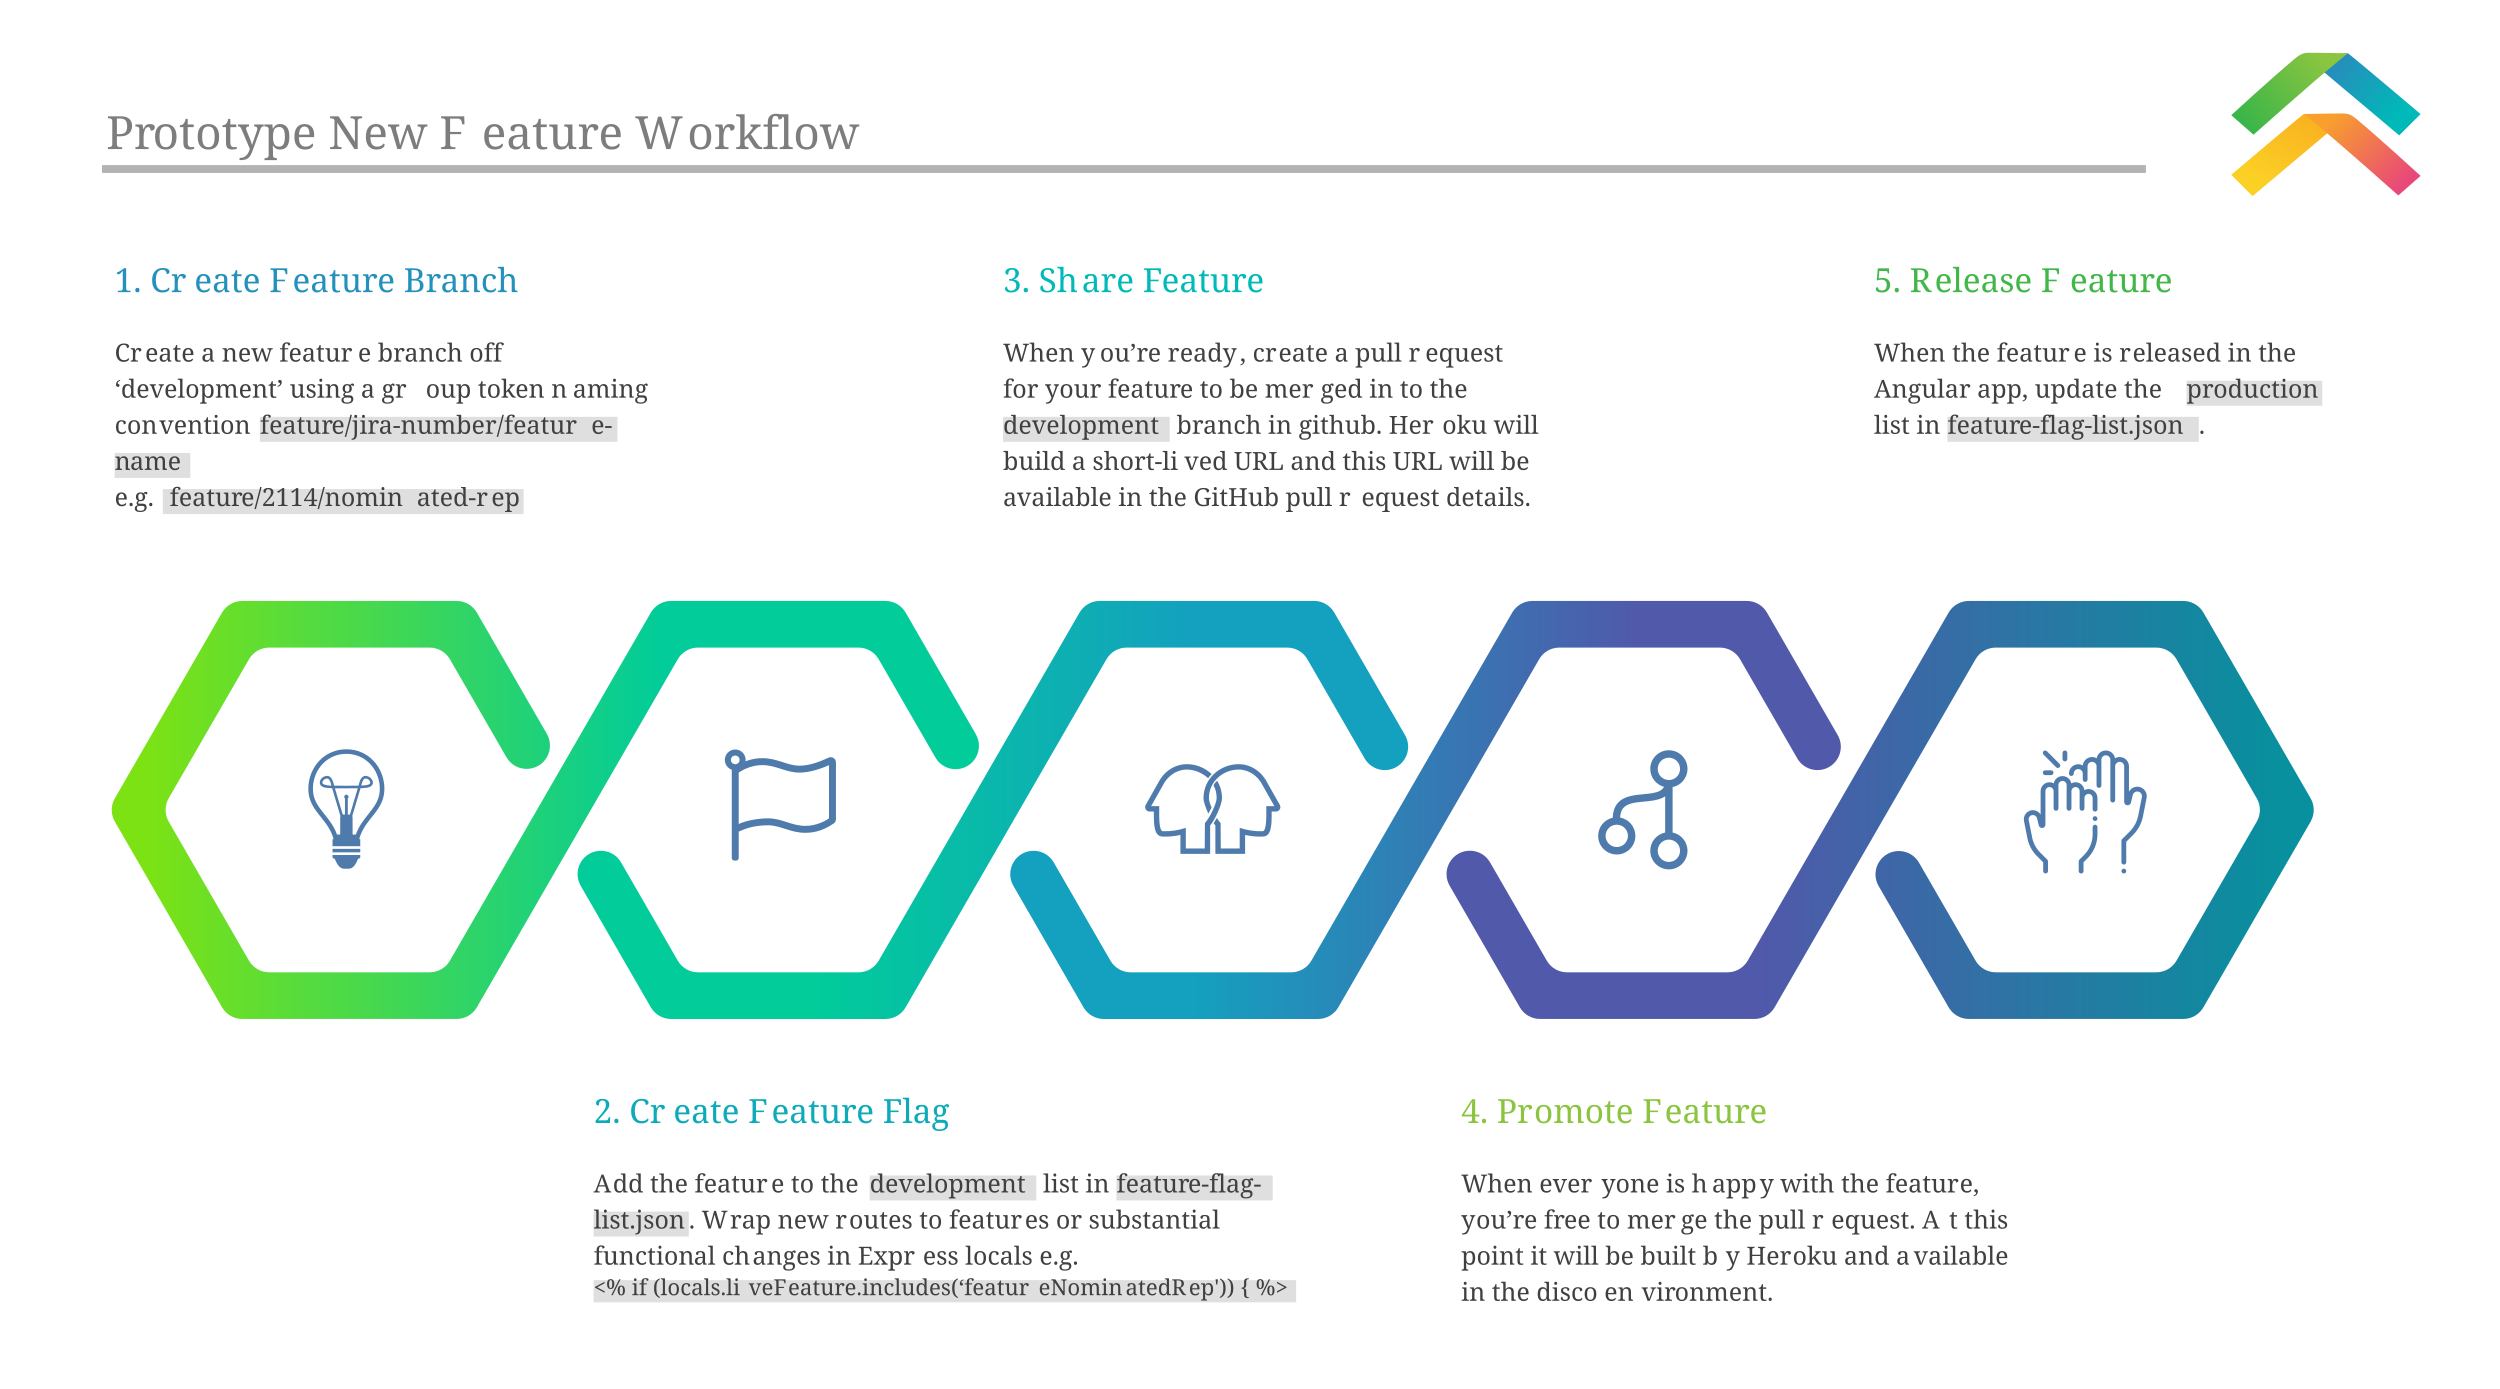
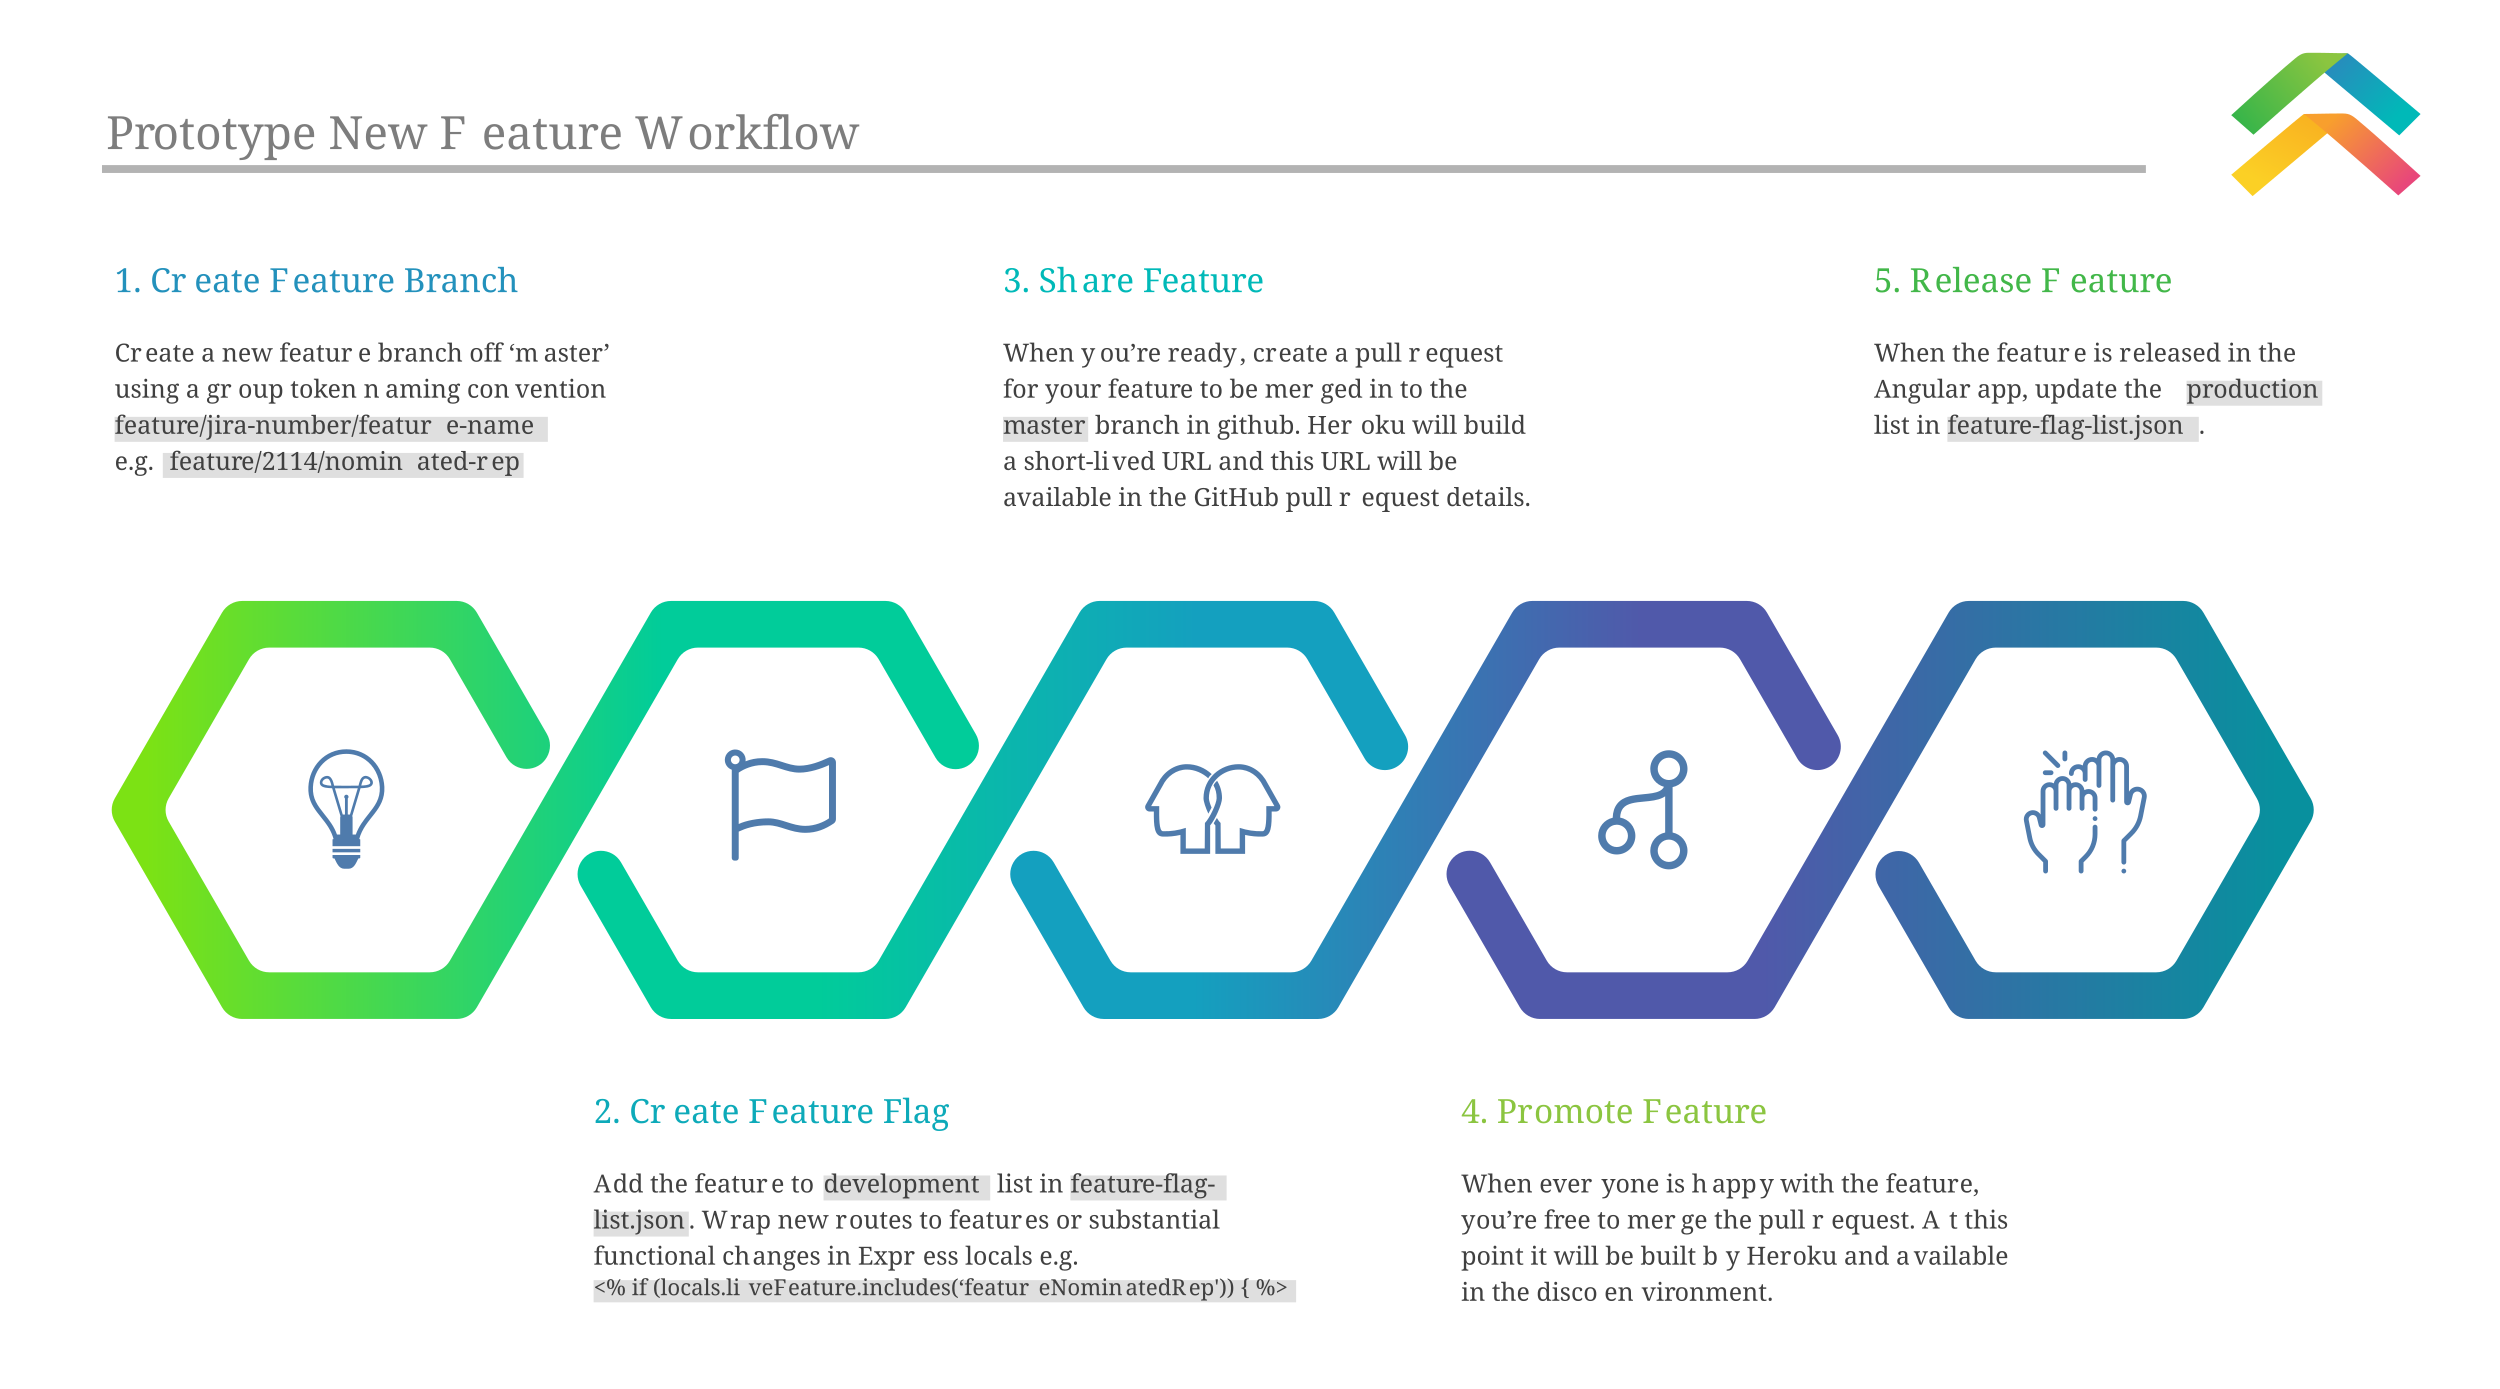
<svg xmlns="http://www.w3.org/2000/svg" width="100%" height="100%" viewBox="0 0 900 500" version="1.1" xml:space="preserve" style="fill-rule:evenodd;clip-rule:evenodd;stroke-linejoin:round;stroke-miterlimit:1.414;">
  <rect id="background" x="-4.318" y="-5.098" width="909.381" height="509.785" style="fill:#fff;" />
  <g id="light">
    <path d="M116.162,282.079c-0.545,-0.828 1.081,-2.176 1.983,-1.707c0.624,0.324 0.916,1.479 1.15,2.407c0.048,0.177 -2.735,-0.097 -3.133,-0.7Zm13.904,0.696c0.305,-1.213 0.643,-2.501 1.552,-2.501c1.176,-0.001 1.934,1.26 1.58,1.799c-0.421,0.64 -2.306,0.678 -3.136,0.721c0.001,-0.006 0.002,-0.013 0.004,-0.019Zm-6.148,4.093c0,0.234 0.106,0.441 0.269,0.584l0.002,5.786l-0.698,0c-0.033,0.001 -0.066,0.002 -0.099,0.006c-0.676,-2.254 -2.432,-8.136 -2.824,-9.454c1.472,0.03 6.78,0.027 8.226,-0.003c-0.469,1.58 -1.955,6.569 -2.817,9.454c-0.025,-0.001 -0.048,-0.004 -0.074,-0.004l-0.697,0.001l-0.001,-5.786c0.163,-0.143 0.269,-0.35 0.269,-0.584c0,-0.43 -0.349,-0.777 -0.779,-0.777c-0.429,0 -0.778,0.347 -0.777,0.777Zm3.014,13.564l-0.002,-6.168c0,-0.175 -0.044,-0.339 -0.121,-0.484c0.893,-2.985 2.546,-8.536 2.986,-10.022c1.609,-0.062 3.503,-0.109 4.196,-1.159c1.098,-1.662 -1.462,-3.988 -3.215,-3.076c-1.089,0.568 -1.408,2.149 -1.706,3.306c-1.966,0.05 -6.821,0.052 -8.78,0.003c-0.312,-1.206 -0.861,-4.317 -3.484,-3.316c-1.589,0.608 -1.994,2.247 -1.438,3.088c0.7,1.059 2.617,1.096 4.198,1.158c1.147,3.843 1.774,5.955 3.004,10.056c-0.065,0.135 -0.103,0.286 -0.103,0.447l0.002,6.168l-1.162,0c-1.046,-2.987 -2.781,-5.168 -4.49,-7.302c-2.546,-3.181 -4.349,-5.595 -4.152,-9.761c0.153,-3.234 1.422,-6.236 3.572,-8.452c2.239,-2.306 5.162,-3.526 8.454,-3.527c2.483,0 4.829,0.723 6.782,2.093c3.199,2.244 5.063,5.957 5.251,9.877c0.206,4.28 -1.82,6.831 -4.164,9.785c-1.612,2.029 -3.412,4.297 -4.464,7.285l-1.164,0.001Zm2.759,1.823c0,-0.095 -0.077,-0.172 -0.171,-0.172l-0.203,0.001c2.002,-7.644 9.471,-10.223 9.059,-18.802c-0.349,-7.261 -5.788,-13.547 -13.685,-13.544c-7.817,0.003 -13.331,6.222 -13.677,13.553c-0.374,7.916 5.819,10.613 8.436,16.915c0.246,0.593 0.461,1.217 0.635,1.881l-0.203,0c-0.094,0 -0.171,0.076 -0.171,0.172l0.001,2.374l9.98,-0.004l-0.001,-2.374Z" style="fill:#4f7bac;fill-rule:nonzero;" />
    <path d="M129.692,305.591l-9.98,0.003l0,1.242l9.981,-0.003l-0.001,-1.242Z" style="fill:#4f7bac;fill-rule:nonzero;" />
    <path d="M129,309.041l0.338,-0.001c0.196,0 0.355,-0.148 0.355,-0.331l0,-0.915l-9.98,0.003l0,0.915c0,0.183 0.159,0.332 0.355,0.332l0.341,0c0.877,1.797 1.639,3.711 3.577,3.71l1.437,-0.001c1.988,0 2.693,-1.916 3.577,-3.712Z" style="fill:#4f7bac;fill-rule:nonzero;" />
  </g>
  <g id="share">
    <path d="M460.764,289.82l-4.398,-7.793c-1.995,-4.116 -5.931,-6.928 -10.463,-6.928c-6.544,0 -12.645,5.07 -12.645,12.259c0,1.192 0.764,3.446 1.744,5.557c0.418,-0.713 0.806,-1.442 1.163,-2.186c-0.572,-1.369 -0.962,-2.634 -0.962,-3.371c0,-6.116 5.229,-10.314 10.7,-10.314c3.773,0 7.06,2.37 8.736,5.847l4.141,7.319l-2.748,0l-0.171,0.014c0.048,4.246 0.079,8.951 -1.308,9.007c-2.788,0.112 -5.634,-0.332 -8.261,-1.202l0,7.418l-6.809,0c0,0 -0.049,-8.6 -0.066,-9.171c-0.468,-0.467 -0.805,-0.898 -1.337,-1.795c-0.371,0.641 -0.744,1.264 -1.16,1.875c0.29,0.441 0.351,0.494 0.617,0.789l0,10.248l10.7,0l0,-6.812c2.141,0.474 4.303,0.679 6.395,0.594c3.037,-0.123 3.215,-3.791 3.171,-9.02l1.528,0c1.2,0 1.976,-1.266 1.433,-2.335Z" style="fill:#4f7bac;fill-rule:nonzero;" />
    <path d="M438.155,281.071c-0.265,0.197 -0.987,0.978 -1.292,1.658c0.803,1.426 1.121,2.8 1.121,4.629c0,1.887 -2.554,7.262 -4.214,8.918c-0.017,0.571 -0.066,9.171 -0.066,9.171l-6.809,0l0,-7.418c-2.627,0.87 -5.473,1.314 -8.262,1.202c-1.386,-0.056 -1.356,-4.761 -1.307,-9.007l-0.172,-0.014l-2.747,0l4.141,-7.319c1.676,-3.477 4.962,-5.847 8.736,-5.847c2.774,0 5.685,1.284 7.684,3.145c0.228,-0.518 0.728,-1.106 1.243,-1.51c-2.358,-2.254 -5.583,-3.58 -8.927,-3.58c-4.532,0 -8.468,2.812 -10.463,6.928l-4.398,7.793c-0.544,1.07 0.234,2.335 1.432,2.335l1.528,0c-0.043,5.229 0.135,8.897 3.172,9.02c2.091,0.085 4.253,-0.119 6.395,-0.594l0,6.812l10.7,0l0,-10.248c1.76,-1.949 4.279,-7.622 4.279,-9.787c0,-2.359 -0.66,-4.488 -1.774,-6.287Z" style="fill:#4f7bac;fill-rule:nonzero;" />
  </g>
  <g id="high-five">
    <path d="M765.191,312.976c-0.161,-0.161 -0.383,-0.254 -0.611,-0.254c-0.228,0 -0.451,0.093 -0.612,0.254c-0.161,0.161 -0.253,0.384 -0.253,0.611c0,0.228 0.092,0.451 0.253,0.611c0.161,0.161 0.384,0.254 0.612,0.254c0.227,0 0.45,-0.093 0.611,-0.254c0.162,-0.16 0.253,-0.383 0.253,-0.611c0,-0.227 -0.091,-0.45 -0.253,-0.611Z" style="fill:#4f7bac;fill-rule:nonzero;" />
    <path d="M772.241,284.694c-0.522,-0.762 -1.31,-1.269 -2.219,-1.43c-1.472,-0.259 -2.911,0.479 -3.592,1.742l0,-9.124c0,-1.848 -1.504,-3.352 -3.353,-3.352c-0.605,0 -1.172,0.161 -1.662,0.443c-0.268,-1.583 -1.648,-2.793 -3.305,-2.793c-1.658,0 -3.038,1.21 -3.305,2.793c-0.491,-0.282 -1.058,-0.443 -1.663,-0.443c-1.738,0 -3.171,1.329 -3.336,3.024c-0.483,-0.27 -1.039,-0.425 -1.631,-0.425c-1.848,0 -3.352,1.504 -3.352,3.353c0,0.478 0.387,0.865 0.864,0.865c0.478,0 0.865,-0.387 0.865,-0.865c0,-0.895 0.728,-1.623 1.623,-1.623c0.838,0 1.53,0.639 1.615,1.455l0,2.305c0,0.478 0.387,0.865 0.864,0.865c0.478,0 0.865,-0.387 0.865,-0.865l0,-4.737c0,-0.895 0.728,-1.623 1.623,-1.623c0.839,0 1.53,0.639 1.615,1.455l0,6.727c0,0.04 0.009,0.327 0.009,0.327c0,0.478 0.387,0.865 0.864,0.865c0.478,0 0.865,-0.387 0.865,-0.865l0,-6.886c0,-0.077 -0.003,-0.154 -0.009,-0.23l0,-2.119c0,-0.896 0.729,-1.624 1.624,-1.624c0.895,0 1.623,0.728 1.623,1.624l0,2.119c-0.005,0.076 -0.009,0.153 -0.009,0.23l0,12.161c0,0.477 0.387,0.864 0.865,0.864c0.477,0 0.864,-0.387 0.864,-0.864l0.009,-12.329c0.085,-0.816 0.777,-1.455 1.615,-1.455c0.895,0 1.623,0.728 1.623,1.623l0,12.791c0,0.632 0.456,1.146 1.084,1.222c0.627,0.077 1.193,-0.315 1.343,-0.929l0.673,-2.745c0.21,-0.856 1.053,-1.407 1.922,-1.254c0.447,0.079 0.835,0.329 1.093,0.704c0.257,0.375 0.35,0.828 0.262,1.274l-1.303,6.606c-0.437,2.218 -1.515,4.233 -3.115,5.829l-2.69,2.683c-0.162,0.162 -0.254,0.382 -0.254,0.612l0,7.713c0,0.477 0.387,0.864 0.865,0.864c0.477,0 0.865,-0.387 0.865,-0.864l0,-7.354l2.435,-2.429c1.845,-1.84 3.087,-4.163 3.591,-6.719l1.302,-6.607c0.179,-0.905 -0.01,-1.824 -0.532,-2.585Z" style="fill:#4f7bac;fill-rule:nonzero;" />
    <path d="M754.219,296.899c-0.478,0 -0.865,0.387 -0.865,0.864l0,2.536c0,2.844 -1.109,5.516 -3.123,7.524l-1.638,1.634c-0.163,0.163 -0.255,0.383 -0.255,0.613l0,3.517c0,0.478 0.388,0.865 0.865,0.865c0.478,0 0.865,-0.387 0.865,-0.865l0,-3.158l1.384,-1.381c2.342,-2.335 3.631,-5.442 3.631,-8.749l0,-2.536c0,-0.477 -0.387,-0.864 -0.864,-0.864Z" style="fill:#4f7bac;fill-rule:nonzero;" />
    <path d="M754.83,294.082c-0.161,-0.16 -0.384,-0.253 -0.611,-0.253c-0.228,0 -0.451,0.093 -0.611,0.253c-0.161,0.161 -0.254,0.384 -0.254,0.612c0,0.227 0.093,0.45 0.254,0.611c0.16,0.161 0.383,0.253 0.611,0.253c0.227,0 0.45,-0.092 0.611,-0.253c0.161,-0.161 0.253,-0.384 0.253,-0.611c0,-0.228 -0.092,-0.451 -0.253,-0.612Z" style="fill:#4f7bac;fill-rule:nonzero;" />
    <path d="M751.874,284.058c-0.54,0 -1.049,0.135 -1.496,0.372c-0.193,-1.587 -1.547,-2.822 -3.186,-2.822c-0.553,0 -1.075,0.141 -1.53,0.389c-0.284,-1.481 -1.589,-2.603 -3.151,-2.603c-1.563,0 -2.868,1.122 -3.152,2.603c-0.455,-0.248 -0.976,-0.389 -1.53,-0.389c-1.77,0 -3.209,1.44 -3.209,3.21l0,8.414c-0.685,-1.11 -2,-1.742 -3.345,-1.506c-0.87,0.154 -1.625,0.64 -2.124,1.369c-0.5,0.729 -0.681,1.607 -0.51,2.474l1.228,6.227c0.477,2.419 1.652,4.617 3.398,6.358l2.281,2.275l0,3.158c0,0.478 0.387,0.865 0.864,0.865c0.478,0 0.865,-0.387 0.865,-0.865l0,-3.517c0,-0.23 -0.091,-0.45 -0.254,-0.613l-2.535,-2.528c-1.501,-1.497 -2.512,-3.388 -2.922,-5.468l-1.228,-6.226c-0.08,-0.408 0.005,-0.82 0.239,-1.163c0.235,-0.342 0.589,-0.57 0.998,-0.642c0.792,-0.14 1.562,0.362 1.754,1.143l0.634,2.588c0.148,0.604 0.703,0.988 1.321,0.913c0.617,-0.074 1.065,-0.579 1.065,-1.201l0,-12.055c0,-0.816 0.664,-1.48 1.48,-1.48c0.764,0 1.394,0.581 1.472,1.325l0,6.336c0,0.478 0.387,0.865 0.865,0.865c0.001,0 0.002,0 0.004,0c0.001,0 0.003,0 0.004,0c0.477,0 0.865,-0.387 0.865,-0.865l0,-6.181c0,-0.074 -0.004,-0.146 -0.009,-0.219l0,-1.996c0,-0.816 0.664,-1.48 1.481,-1.48c0.816,0 1.48,0.664 1.48,1.48l0,1.996c-0.005,0.073 -0.008,0.145 -0.008,0.219l0,6.181c0,0.478 0.387,0.865 0.864,0.865c0.002,0 0.003,0 0.004,0c0.002,0 0.003,0 0.005,0c0.477,0 0.864,-0.387 0.864,-0.865l0,-6.336c0.078,-0.744 0.708,-1.325 1.472,-1.325c0.816,0 1.48,0.664 1.48,1.48l-0.008,6.182c0,0.477 0.387,0.864 0.865,0.864c0.001,0 0.003,0 0.004,0c0.001,0 0.003,0 0.004,0c0.478,0 0.865,-0.387 0.865,-0.864l0,-3.887c0.078,-0.744 0.708,-1.325 1.472,-1.325c0.816,0 1.48,0.664 1.48,1.48l0,4.039c0,0.478 0.387,0.865 0.865,0.865c0.477,0 0.864,-0.387 0.864,-0.865l0,-4.039c0,-1.77 -1.439,-3.21 -3.209,-3.21Z" style="fill:#4f7bac;fill-rule:nonzero;" />
    <path d="M741.446,274.995l-4.559,-4.56c-0.338,-0.337 -0.885,-0.337 -1.223,0c-0.338,0.338 -0.338,0.886 0,1.223l4.559,4.56c0.169,0.168 0.39,0.253 0.611,0.253c0.222,0 0.443,-0.085 0.612,-0.253c0.338,-0.338 0.338,-0.886 0,-1.223Z" style="fill:#4f7bac;fill-rule:nonzero;" />
    <path d="M738.387,277.312l-2.11,0c-0.477,0 -0.864,0.387 -0.864,0.865c0,0.477 0.387,0.864 0.864,0.864l2.11,0c0.478,0 0.865,-0.387 0.865,-0.864c0,-0.478 -0.387,-0.865 -0.865,-0.865Z" style="fill:#4f7bac;fill-rule:nonzero;" />
    <path d="M743.365,270.18c-0.477,0 -0.864,0.387 -0.864,0.865l0,2.18c0,0.478 0.387,0.865 0.864,0.865c0.478,0 0.865,-0.387 0.865,-0.865l0,-2.18c0,-0.478 -0.387,-0.865 -0.865,-0.865Z" style="fill:#4f7bac;fill-rule:nonzero;" />
  </g>
  <path id="merge" d="M575.333,300.915c0,3.703 2.999,6.702 6.701,6.702c3.703,0 6.701,-2.999 6.701,-6.702c0,-3.283 -2.362,-6.014 -5.486,-6.592c0.067,-1.441 0.419,-2.547 1.064,-3.351c1.465,-1.826 4.448,-2.111 7.597,-2.404c2.362,-0.218 4.808,-0.452 6.735,-1.416c0.285,-0.142 0.561,-0.301 0.813,-0.477l0,13.034c-3.058,0.62 -5.361,3.326 -5.361,6.567c0,3.703 2.998,6.702 6.701,6.702c3.702,0 6.701,-2.999 6.701,-6.702c0,-3.241 -2.303,-5.947 -5.361,-6.567l0,-16.351c3.058,-0.62 5.361,-3.326 5.361,-6.568c0,-3.702 -2.999,-6.701 -6.701,-6.701c-3.703,0 -6.701,2.999 -6.701,6.701c0,3.091 2.085,5.688 4.933,6.467c-0.418,0.804 -1.03,1.223 -1.591,1.508c-1.466,0.737 -3.56,0.938 -5.772,1.148c-3.568,0.335 -7.262,0.678 -9.44,3.392c-1.039,1.299 -1.592,2.974 -1.659,5.085c-2.999,0.662 -5.235,3.334 -5.235,6.525Zm29.486,5.361c0,2.22 -1.801,4.021 -4.021,4.021c-2.22,0 -4.021,-1.801 -4.021,-4.021c0,-2.219 1.801,-4.02 4.021,-4.02c2.22,0 4.021,1.801 4.021,4.02Zm-8.042,-29.486c0,-2.219 1.801,-4.02 4.021,-4.02c2.22,0 4.021,1.801 4.021,4.02c0,2.212 -1.793,4.013 -4.004,4.021l-0.051,0c-2.203,-0.017 -3.987,-1.818 -3.987,-4.021Zm-15.731,20.23l0.988,-0.125c2.22,0 4.021,1.801 4.021,4.02c0,2.22 -1.801,4.021 -4.021,4.021c-2.22,0 -4.021,-1.801 -4.021,-4.021c0,-1.876 1.29,-3.451 3.033,-3.895Z" style="fill:#4f7bac;fill-rule:nonzero;" />
  <path id="flag" d="M287.842,275.646c-4.423,0 -7.962,-2.708 -13.425,-2.708c-2.226,0 -4.194,0.416 -6.013,1.129c0.312,-2.324 -1.543,-4.342 -3.867,-4.251c-1.917,0.075 -3.487,1.618 -3.593,3.534c-0.096,1.724 0.975,3.212 2.494,3.749l0,31.779c0,0.517 0.42,0.937 0.937,0.937l0.626,0c0.517,0 0.937,-0.42 0.937,-0.937l0,-9.501c2.455,-1.136 5.631,-2.271 10.599,-2.271c4.422,0 7.961,2.709 13.424,2.709c4.009,0 7.183,-1.347 10.158,-3.356c0.515,-0.348 0.821,-0.931 0.821,-1.552l0,-20.444c0,-1.371 -1.422,-2.278 -2.666,-1.7c-2.873,1.335 -6.739,2.883 -10.432,2.883Zm-23.154,-3.646c0.862,0 1.563,0.701 1.563,1.563c0,0.861 -0.701,1.562 -1.563,1.562c-0.862,0 -1.563,-0.701 -1.563,-1.562c0,-0.862 0.701,-1.563 1.563,-1.563Zm33.752,22.606c-1.806,1.304 -5.043,2.708 -8.479,2.708c-4.97,0 -8.457,-2.708 -13.424,-2.708c-3.596,0 -7.992,0.796 -10.599,2.031l0,-18.49c1.806,-1.305 5.043,-2.709 8.479,-2.709c4.97,0 8.457,2.709 13.425,2.709c3.587,0 7.986,-1.47 10.598,-2.709l0,19.168Z" style="fill:#4f7bac;fill-rule:nonzero;" />
  <g id="text-content">
    <g transform="matrix(1.72334,0,0,1,-131.831,-300.915)">
      <g transform="matrix(0.580269,0,0,1,42.1568,0)">
-         <rect x="152.733" y="450.974" width="128.729" height="9" style="fill:#dfdfdf;" />
-         <rect x="100.438" y="463.974" width="27.25" height="9" style="fill:#dfdfdf;" />
-         <rect x="117.792" y="476.974" width="129.876" height="9" style="fill:#dfdfdf;" />
+         <rect x="100.438" y="450.974" width="155.979" height="9" style="fill:#dfdfdf;" />
+         <rect x="117.792" y="463.974" width="129.876" height="9" style="fill:#dfdfdf;" />
      </g>
      <g transform="matrix(0.580269,0,0,1,42.1568,0)">
        <text x="100.438px" y="406.087px" style="font-family:'Rockwell-Regular', 'Rockwell', serif;font-size:12px;fill:#2391bc;">1. Cr<tspan x="129.131px " y="406.087px ">e</tspan>ate F<tspan x="164.463px " y="406.087px ">e</tspan>atur<tspan x="194.985px " y="406.087px ">e</tspan> Branch</text>
-         <text x="100.438px" y="431.087px" style="font-family:'Rockwell-Regular', 'Rockwell', serif;font-size:9px;fill:#404040;">Cr<tspan x="111.393px " y="431.087px ">e</tspan>ate a new featur<tspan x="188.021px " y="431.087px ">e</tspan> branch off</text>
-         <text x="100.438px" y="444.087px" style="font-family:'Rockwell-Regular', 'Rockwell', serif;font-size:9px;fill:#404040;">‘development’ using a gr<tspan x="212.428px " y="444.087px ">o</tspan>up token n<tspan x="265.378px " y="444.087px ">a</tspan>ming</text>
-         <text x="100.438px" y="457.087px" style="font-family:'Rockwell-Regular', 'Rockwell', serif;font-size:9px;fill:#404040;">con<tspan x="116.522px " y="457.087px ">v</tspan>ention</text>
-         <text x="152.733px" y="457.087px" style="font-family:'Rockwell-Regular', 'Rockwell', serif;font-size:9px;fill:#404040;">featur<tspan x="178.467px " y="457.087px ">e</tspan>/jira-number/featur<tspan x="271.996px 278.008px " y="457.087px 457.087px ">e-</tspan>
-         </text>
-         <text x="100.438px" y="470.087px" style="font-family:'Rockwell-Regular', 'Rockwell', serif;font-size:9px;fill:#404040;">n<tspan x="105.988px " y="470.087px ">a</tspan>me</text>
-         <text x="100.438px" y="483.087px" style="font-family:'Rockwell-Regular', 'Rockwell', serif;font-size:9px;fill:#404040;">e.g.</text>
-         <text x="120.231px" y="483.087px" style="font-family:'Rockwell-Regular', 'Rockwell', serif;font-size:9px;fill:#404040;">featur<tspan x="145.965px " y="483.087px ">e</tspan>/2114/nomin<tspan x="209.216px " y="483.087px ">a</tspan>ted-r<tspan x="236.031px " y="483.087px ">e</tspan>p</text>
+         <text x="100.438px" y="431.087px" style="font-family:'Rockwell-Regular', 'Rockwell', serif;font-size:9px;fill:#404040;">Cr<tspan x="111.393px " y="431.087px ">e</tspan>ate a new featur<tspan x="188.021px " y="431.087px ">e</tspan> branch off ‘m<tspan x="254.884px " y="431.087px ">a</tspan>ster’</text>
+         <text x="100.438px" y="444.087px" style="font-family:'Rockwell-Regular', 'Rockwell', serif;font-size:9px;fill:#404040;">using a gr<tspan x="144.875px " y="444.087px ">o</tspan>up token n<tspan x="197.825px " y="444.087px ">a</tspan>ming con<tspan x="244.592px " y="444.087px ">v</tspan>ention</text>
+         <text x="100.438px" y="457.087px" style="font-family:'Rockwell-Regular', 'Rockwell', serif;font-size:9px;fill:#404040;">featur<tspan x="126.172px " y="457.087px ">e</tspan>/jira-number/featur<tspan x="219.701px 225.713px 229.167px 234.717px " y="457.087px 457.087px 457.087px 457.087px ">e-na</tspan>me</text>
+         <text x="100.438px" y="470.087px" style="font-family:'Rockwell-Regular', 'Rockwell', serif;font-size:9px;fill:#404040;">e.g.</text>
+         <text x="120.231px" y="470.087px" style="font-family:'Rockwell-Regular', 'Rockwell', serif;font-size:9px;fill:#404040;">featur<tspan x="145.965px " y="470.087px ">e</tspan>/2114/nomin<tspan x="209.216px " y="470.087px ">a</tspan>ted-r<tspan x="236.031px " y="470.087px ">e</tspan>p</text>
      </g>
    </g>
    <g transform="matrix(1.73841,0,0,1,186.486,-300.915)">
      <g transform="matrix(0.575239,0,0,1,42.662,0)">
-         <rect x="100.438" y="450.974" width="59.999" height="9" style="fill:#dfdfdf;" />
+         <rect x="100.438" y="450.974" width="30.656" height="9" style="fill:#dfdfdf;" />
      </g>
      <g transform="matrix(0.575239,0,0,1,42.662,0)">
        <text x="100.438px" y="406.087px" style="font-family:'Rockwell-Regular', 'Rockwell', serif;font-size:12px;fill:#00b9b8;">3. Sh<tspan x="128.791px 135.752px 140.469px " y="406.087px 406.087px 406.087px ">are</tspan> F<tspan x="157.508px " y="406.087px ">e</tspan>atur<tspan x="188.03px " y="406.087px ">e</tspan>
        </text>
        <text x="100.438px" y="431.087px" style="font-family:'Rockwell-Regular', 'Rockwell', serif;font-size:9px;fill:#404040;">When y<tspan x="135.269px " y="431.087px ">o</tspan>u’r<tspan x="152.535px " y="431.087px ">e</tspan> r<tspan x="164.075px " y="431.087px ">e</tspan>ady<tspan x="185.678px " y="431.087px ">,</tspan> cr<tspan x="199.583px " y="431.087px ">e</tspan>ate a pull r<tspan x="252.423px " y="431.087px ">e</tspan>quest</text>
        <text x="100.438px" y="444.087px" style="font-family:'Rockwell-Regular', 'Rockwell', serif;font-size:9px;fill:#404040;">for y<tspan x="120.683px " y="444.087px ">o</tspan>ur featur<tspan x="164.106px " y="444.087px ">e</tspan> to be mer<tspan x="214.739px " y="444.087px ">g</tspan>ed in to the</text>
-         <text x="100.438px" y="457.087px" style="font-family:'Rockwell-Regular', 'Rockwell', serif;font-size:9px;fill:#404040;">development</text>
-         <text x="162.875px" y="457.087px" style="font-family:'Rockwell-Regular', 'Rockwell', serif;font-size:9px;fill:#404040;">branch in github. Her<tspan x="258.544px " y="457.087px ">o</tspan>ku will</text>
-         <text x="100.438px" y="470.087px" style="font-family:'Rockwell-Regular', 'Rockwell', serif;font-size:9px;fill:#404040;">build a short-li<tspan x="165.692px " y="470.087px ">v</tspan>ed URL and this URL will be</text>
+         <text x="100.438px" y="457.087px" style="font-family:'Rockwell-Regular', 'Rockwell', serif;font-size:9px;fill:#404040;">m<tspan x="108.779px " y="457.087px ">a</tspan>ster</text>
+         <text x="133.533px" y="457.087px" style="font-family:'Rockwell-Regular', 'Rockwell', serif;font-size:9px;fill:#404040;">branch in github. Her<tspan x="229.202px " y="457.087px ">o</tspan>ku will build</text>
+         <text x="100.438px" y="470.087px" style="font-family:'Rockwell-Regular', 'Rockwell', serif;font-size:9px;fill:#404040;">a short-li<tspan x="139.734px " y="470.087px ">v</tspan>ed URL and this URL will be</text>
        <text x="100.438px" y="483.087px" style="font-family:'Rockwell-Regular', 'Rockwell', serif;font-size:9px;fill:#404040;">a<tspan x="105.434px 110.862px " y="483.087px 483.087px ">va</tspan>ilable in the GitHub pull r<tspan x="229.457px " y="483.087px ">e</tspan>quest details.</text>
      </g>
    </g>
    <g transform="matrix(1.55763,0,0,1,518.192,-300.915)">
      <g transform="matrix(0.642,0,0,1,35.9567,0)">
        <rect x="212.951" y="437.974" width="48.885" height="9" style="fill:#dfdfdf;" />
        <rect x="126.853" y="450.974" width="90.523" height="9" style="fill:#dfdfdf;" />
      </g>
      <g transform="matrix(0.642,0,0,1,35.9567,0)">
        <text x="100.438px" y="406.087px" style="font-family:'Rockwell-Regular', 'Rockwell', serif;font-size:12px;fill:#42b749;">5. R<tspan x="122.252px " y="406.087px ">e</tspan>lease F<tspan x="170.961px " y="406.087px ">e</tspan>atur<tspan x="201.483px " y="406.087px ">e</tspan>
        </text>
        <text x="100.438px" y="431.087px" style="font-family:'Rockwell-Regular', 'Rockwell', serif;font-size:9px;fill:#404040;">When the featur<tspan x="172.244px " y="431.087px ">e</tspan> is r<tspan x="193.496px " y="431.087px ">e</tspan>leased in the</text>
        <text x="100.438px" y="444.087px" style="font-family:'Rockwell-Regular', 'Rockwell', serif;font-size:9px;fill:#404040;">Angular app, update the</text>
        <text x="212.951px" y="444.087px" style="font-family:'Rockwell-Regular', 'Rockwell', serif;font-size:9px;fill:#404040;">pr<tspan x="222.562px " y="444.087px ">o</tspan>duction</text>
        <text x="100.438px" y="457.087px" style="font-family:'Rockwell-Regular', 'Rockwell', serif;font-size:9px;fill:#404040;">list in</text>
        <text x="126.853px" y="457.087px" style="font-family:'Rockwell-Regular', 'Rockwell', serif;font-size:9px;fill:#404040;">featur<tspan x="152.588px 158.599px 162.053px 165.437px " y="457.087px 457.087px 457.087px 457.087px ">e-fl</tspan>ag-list.json</text>
        <text x="217.376px" y="457.087px" style="font-family:'Rockwell-Regular', 'Rockwell', serif;font-size:9px;fill:#404040;">.</text>
      </g>
    </g>
    <g transform="matrix(2.26017,0,0,0.842537,-13.3093,60.7473)">
      <g transform="matrix(0.442445,0,0,1.18689,55.9996,-74.244)">
-         <rect x="199.807" y="424.974" width="59.999" height="9" style="fill:#dfdfdf;" />
-         <rect x="288.66" y="424.974" width="56.25" height="9" style="fill:#dfdfdf;" />
+         <rect x="183.217" y="424.974" width="59.999" height="9" style="fill:#dfdfdf;" />
+         <rect x="272.071" y="424.974" width="56.25" height="9" style="fill:#dfdfdf;" />
        <rect x="100.438" y="437.974" width="34.273" height="9" style="fill:#dfdfdf;" />
        <rect x="100.438" y="462.653" width="252.91" height="8" style="fill:#dfdfdf;" />
      </g>
      <g transform="matrix(0.442445,0,0,1.18689,55.9996,-74.244)">
        <text x="100.438px" y="406.087px" style="font-family:'Rockwell-Regular', 'Rockwell', serif;font-size:12px;fill:#0daab9;">2. Cr<tspan x="129.131px " y="406.087px ">e</tspan>ate F<tspan x="164.463px " y="406.087px ">e</tspan>atur<tspan x="194.985px " y="406.087px ">e</tspan> Flag</text>
-         <text x="100.438px" y="431.087px" style="font-family:'Rockwell-Regular', 'Rockwell', serif;font-size:9px;fill:#404040;">A<tspan x="107.333px " y="431.087px ">d</tspan>d the featur<tspan x="164.303px " y="431.087px ">e</tspan> to the</text>
-         <text x="199.807px" y="431.087px" style="font-family:'Rockwell-Regular', 'Rockwell', serif;font-size:9px;fill:#404040;">development</text>
-         <text x="262.244px" y="431.087px" style="font-family:'Rockwell-Regular', 'Rockwell', serif;font-size:9px;fill:#404040;">list in</text>
-         <text x="288.66px" y="431.087px" style="font-family:'Rockwell-Regular', 'Rockwell', serif;font-size:9px;fill:#404040;">featur<tspan x="314.394px 320.406px 323.86px 327.244px " y="431.087px 431.087px 431.087px 431.087px ">e-fl</tspan>ag-</text>
+         <text x="100.438px" y="431.087px" style="font-family:'Rockwell-Regular', 'Rockwell', serif;font-size:9px;fill:#404040;">A<tspan x="107.333px " y="431.087px ">d</tspan>d the featur<tspan x="164.303px " y="431.087px ">e</tspan> to</text>
+         <text x="183.217px" y="431.087px" style="font-family:'Rockwell-Regular', 'Rockwell', serif;font-size:9px;fill:#404040;">development</text>
+         <text x="245.655px" y="431.087px" style="font-family:'Rockwell-Regular', 'Rockwell', serif;font-size:9px;fill:#404040;">list in</text>
+         <text x="272.071px" y="431.087px" style="font-family:'Rockwell-Regular', 'Rockwell', serif;font-size:9px;fill:#404040;">featur<tspan x="297.805px 303.817px 307.271px 310.655px " y="431.087px 431.087px 431.087px 431.087px ">e-fl</tspan>ag-</text>
        <text x="100.438px" y="444.087px" style="font-family:'Rockwell-Regular', 'Rockwell', serif;font-size:9px;fill:#404040;">list.json</text>
        <text x="134.711px" y="444.087px" style="font-family:'Rockwell-Regular', 'Rockwell', serif;font-size:9px;fill:#404040;">. W<tspan x="149.507px " y="444.087px ">r</tspan>ap new r<tspan x="192.367px " y="444.087px ">o</tspan>utes to featur<tspan x="255.639px " y="444.087px ">e</tspan>s or substantial</text>
        <text x="100.438px" y="457.087px" style="font-family:'Rockwell-Regular', 'Rockwell', serif;font-size:9px;fill:#404040;">function<tspan x="136.464px " y="457.087px ">a</tspan>l ch<tspan x="157.611px " y="457.087px ">a</tspan>nges in Expr<tspan x="218.945px " y="457.087px ">e</tspan>ss locals e.g.</text>
        <text x="100.438px" y="468.087px" style="font-family:'Rockwell-Regular', 'Rockwell', serif;font-size:8px;fill:#404040;">&lt;% if (locals.li<tspan x="156.242px " y="468.087px ">v</tspan>eF<tspan x="170.418px " y="468.087px ">e</tspan>atur<tspan x="190.766px " y="468.087px ">e</tspan>.includes(‘featur<tspan x="260.617px " y="468.087px ">e</tspan>Nomin<tspan x="291.922px " y="468.087px ">a</tspan>tedR<tspan x="314.696px " y="468.087px ">e</tspan>p')) { %&gt;</text>
      </g>
    </g>
    <g transform="matrix(1,0,0,1,425.583,-1.806)">
      <text x="100.438px" y="406.087px" style="font-family:'Rockwell-Regular', 'Rockwell', serif;font-size:12px;fill:#8bc540;">4. Pr<tspan x="126.658px " y="406.087px ">o</tspan>mote F<tspan x="173.68px " y="406.087px ">e</tspan>atur<tspan x="204.201px " y="406.087px ">e</tspan>
      </text>
      <text x="100.438px" y="431.087px" style="font-family:'Rockwell-Regular', 'Rockwell', serif;font-size:9px;fill:#404040;">When ever<tspan x="150.913px 156.261px " y="431.087px 431.087px ">yo</tspan>ne is h<tspan x="190.715px " y="431.087px ">a</tspan>pp<tspan x="207.902px " y="431.087px ">y</tspan> with the featur<tspan x="279.884px " y="431.087px ">e</tspan>,</text>
      <text x="100.438px" y="444.087px" style="font-family:'Rockwell-Regular', 'Rockwell', serif;font-size:9px;fill:#404040;">y<tspan x="105.786px " y="444.087px ">o</tspan>u’r<tspan x="123.052px " y="444.087px ">e</tspan> fr<tspan x="137.435px " y="444.087px ">e</tspan>e to mer<tspan x="179.491px " y="444.087px ">g</tspan>e the pull r<tspan x="233.645px " y="444.087px ">e</tspan>quest. A<tspan x="276.065px " y="444.087px ">t</tspan> this</text>
      <text x="100.438px" y="457.087px" style="font-family:'Rockwell-Regular', 'Rockwell', serif;font-size:9px;fill:#404040;">point it will be built b<tspan x="195.676px " y="457.087px ">y</tspan> Her<tspan x="219.718px " y="457.087px ">o</tspan>ku and a<tspan x="263.33px 268.757px " y="457.087px 457.087px ">va</tspan>ilable</text>
      <text x="100.438px" y="470.087px" style="font-family:'Rockwell-Regular', 'Rockwell', serif;font-size:9px;fill:#404040;">in the disco en<tspan x="165.371px " y="470.087px ">v</tspan>ir<tspan x="177.272px " y="470.087px ">o</tspan>nment.</text>
    </g>
    <text x="38.218px" y="53.67px" style="font-family:'Rockwell-Regular', 'Rockwell', serif;font-size:16.517px;fill:#7d7d7d;">Pr<tspan x="54.92px " y="53.67px ">o</tspan>totype New F<tspan x="173.423px " y="53.67px ">e</tspan>atur<tspan x="215.432px " y="53.67px ">e</tspan> W<tspan x="247.409px 257.57px 264.563px 274.756px 280.966px " y="53.67px 53.67px 53.67px 53.67px 53.67px ">orkfl</tspan>ow</text>
  </g>
  <g id="flow">
    <path d="M629.173,345.834c-1.499,2.598 -4.271,4.197 -7.27,4.197l-57.793,0c-2.999,0 -5.77,-1.599 -7.269,-4.197l-20.422,-35.374c-3.237,-5.605 -11.33,-5.594 -14.552,0.019l-0.004,0.007c-1.489,2.595 -1.484,5.785 0.011,8.376l25.266,43.768c1.5,2.596 4.272,4.197 7.271,4.197l77.192,0c2.999,0 5.77,-1.6 7.27,-4.197c47.532,-82.317 35.024,-60.72 72.328,-125.299c1.5,-2.597 4.27,-4.196 7.269,-4.196l57.794,0c2.999,0 5.771,1.6 7.27,4.197l28.901,50.054c1.5,2.597 1.5,5.797 0,8.395l-28.901,50.054c-1.499,2.597 -4.271,4.196 -7.27,4.196l-57.793,0c-2.999,0 -5.77,-1.599 -7.269,-4.197l-20.36,-35.268c-3.236,-5.605 -11.33,-5.594 -14.551,0.019l-0.004,0.006c-1.489,2.594 -1.485,5.785 0.011,8.376l25.204,43.662c1.5,2.597 4.271,4.198 7.27,4.198l77.192,0c2.999,0 5.77,-1.601 7.269,-4.197l38.592,-66.85c1.499,-2.597 1.499,-5.797 0,-8.394l-38.592,-66.849c-1.499,-2.598 -4.27,-4.197 -7.269,-4.197l-77.192,0c-3,0 -5.77,1.599 -7.27,4.197c-167.208,289.645 20.928,-36.24 -72.329,125.297Z" style="fill:url(#_Linear1);" />
    <path d="M481.793,362.631c-1.505,2.6 -4.277,4.2 -7.27,4.2l-77.197,0c-2.993,0 -5.765,-1.608 -7.27,-4.2l-25.248,-43.747c-1.497,-2.6 -1.497,-5.799 0,-8.391l0,-0.008c3.224,-5.594 11.307,-5.602 14.539,0l20.408,35.348c1.505,2.6 4.276,4.2 7.27,4.2l57.8,0c2.993,0 5.764,-1.6 7.269,-4.2c0.19,-0.375 72.087,-124.934 72.297,-125.298c1.496,-2.591 4.268,-4.199 7.27,-4.199l77.18,0c3.001,0 5.773,1.599 7.269,4.199l25.461,44.097c2.35,4.069 0.904,9.274 -3.207,11.549c-4.008,2.216 -9.052,0.816 -11.34,-3.151l-20.603,-35.697c-1.497,-2.6 -4.268,-4.199 -7.27,-4.199l-57.791,0c-3.003,0 -5.773,1.599 -7.27,4.199c0,0 -41.973,72.777 -72.297,125.298Z" style="fill:url(#_Linear2);" />
    <path d="M326.029,362.631c-1.505,2.6 -4.275,4.2 -7.27,4.2l-77.197,0c-2.993,0 -5.764,-1.608 -7.269,-4.2l-25.248,-43.747c-1.497,-2.6 -1.497,-5.799 0,-8.391l0,-0.008c3.224,-5.594 11.306,-5.602 14.539,0l20.407,35.348c1.506,2.6 4.277,4.2 7.27,4.2l57.8,0c2.993,0 5.764,-1.6 7.27,-4.2c29.376,-50.96 40.655,-70.476 72.297,-125.298c1.496,-2.591 4.267,-4.199 7.269,-4.199l77.18,0c3.002,0 5.772,1.599 7.27,4.199l25.46,44.097c2.35,4.069 0.905,9.274 -3.207,11.549c-4.007,2.216 -9.05,0.816 -11.34,-3.151l-20.603,-35.697c-1.497,-2.6 -4.268,-4.199 -7.27,-4.199l-57.791,0c-3.002,0 -5.773,1.599 -7.27,4.199c0,0 -43.641,75.667 -72.297,125.298Z" style="fill:url(#_Linear3);" />
    <path d="M243.994,237.333c1.5,-2.598 4.271,-4.198 7.27,-4.198l57.793,0c2.999,0 5.771,1.6 7.27,4.198l20.422,35.373c3.236,5.605 11.33,5.595 14.551,-0.019l0.004,-0.006c1.49,-2.595 1.485,-5.786 -0.01,-8.376l-25.267,-43.768c-1.5,-2.598 -4.271,-4.197 -7.27,-4.197l-77.192,0c-2.999,0 -5.77,1.599 -7.27,4.197c-0.01,0.017 -55.195,95.632 -72.329,125.298c-1.499,2.598 -4.27,4.196 -7.269,4.196l-57.794,0c-2.999,0 -5.77,-1.599 -7.27,-4.196l-28.901,-50.054c-1.5,-2.598 -1.5,-5.798 0,-8.395l28.901,-50.054c1.5,-2.597 4.271,-4.197 7.27,-4.197l57.793,0c2.999,0 5.77,1.6 7.27,4.198l20.359,35.267c3.236,5.606 11.33,5.595 14.552,-0.018l0.004,-0.007c1.488,-2.594 1.484,-5.784 -0.011,-8.375l-25.204,-43.663c-1.5,-2.597 -4.272,-4.197 -7.271,-4.197l-77.191,0c-2.999,0 -5.771,1.599 -7.27,4.197l-38.591,66.849c-1.5,2.597 -1.5,5.797 0,8.394l38.591,66.85c1.499,2.596 4.271,4.197 7.27,4.197l77.191,0c2.999,0 5.771,-1.601 7.271,-4.197c7.88,-13.647 14.461,-25.047 72.328,-125.297Z" style="fill:url(#_Linear4);" />
  </g>
  <rect id="line" x="36.716" y="59.436" width="735.804" height="2.829" style="fill:#b3b3b3;fill-rule:nonzero;" />
  <g id="logo">
    <path d="M845.244,19.184c0.327,0 26.157,21.872 26.157,21.872l-7.685,7.688l-32.713,-27.521c0,0 11.337,-2.039 14.241,-2.039Z" style="fill:url(#_Linear5);fill-rule:nonzero;" />
    <path d="M829.4,41.042c-0.327,0 -26.157,21.872 -26.157,21.872l7.685,7.688l32.714,-27.521c-0.001,0 -11.338,-2.039 -14.242,-2.039Z" style="fill:url(#_Linear6);fill-rule:nonzero;" />
    <path d="M841.513,40.857c3.255,0 4.162,-0.218 6.875,2.039c8.385,6.976 23.013,20.42 23.013,20.42l-8.015,7.043c0,0 -21.134,-18.829 -30.323,-26.327c-2.263,-1.847 -3.664,-2.99 -3.664,-2.99c0,0 5.344,-0.108 9.174,-0.159c1.199,-0.016 2.248,-0.026 2.94,-0.026Z" style="fill:url(#_Linear7);fill-rule:nonzero;" />
    <path d="M833.131,18.999c-3.255,0 -4.162,-0.218 -6.875,2.039c-8.385,6.976 -23.013,20.42 -23.013,20.42l8.015,7.043c0,0 21.134,-18.829 30.323,-26.327c2.263,-1.847 3.664,-2.99 3.664,-2.99c0,0 -5.344,-0.108 -9.174,-0.159c-1.199,-0.016 -2.248,-0.026 -2.94,-0.026Z" style="fill:url(#_Linear8);fill-rule:nonzero;" />
  </g>
  <defs>
    <linearGradient id="_Linear1" x1="0" y1="0" x2="1" y2="0" gradientUnits="userSpaceOnUse" gradientTransform="matrix(-185.06,0,0,-185.06,819.874,291.583)">
      <stop offset="0" style="stop-color:#08909e;stop-opacity:1" />
      <stop offset="1" style="stop-color:#5059aa;stop-opacity:1" />
    </linearGradient>
    <linearGradient id="_Linear2" x1="0" y1="0" x2="1" y2="0" gradientUnits="userSpaceOnUse" gradientTransform="matrix(162,0,0,162,429.189,291.583)">
      <stop offset="0" style="stop-color:#14a0bf;stop-opacity:1" />
      <stop offset="1" style="stop-color:#5059aa;stop-opacity:1" />
    </linearGradient>
    <linearGradient id="_Linear3" x1="0" y1="0" x2="1" y2="0" gradientUnits="userSpaceOnUse" gradientTransform="matrix(136.036,0,0,136.036,294.469,291.583)">
      <stop offset="0" style="stop-color:#01cc9a;stop-opacity:1" />
      <stop offset="1" style="stop-color:#14a0bf;stop-opacity:1" />
    </linearGradient>
    <linearGradient id="_Linear4" x1="0" y1="0" x2="1" y2="0" gradientUnits="userSpaceOnUse" gradientTransform="matrix(185.06,0,0,185.06,53.2932,291.583)">
      <stop offset="0" style="stop-color:#7ce214;stop-opacity:1" />
      <stop offset="1" style="stop-color:#01cc9a;stop-opacity:1" />
    </linearGradient>
    <linearGradient id="_Linear5" x1="0" y1="0" x2="1" y2="0" gradientUnits="userSpaceOnUse" gradientTransform="matrix(30.4758,28.2593,-28.2593,30.4758,832.582,13.8742)">
      <stop offset="0" style="stop-color:#377bbe;stop-opacity:1" />
      <stop offset="1" style="stop-color:#00b9b8;stop-opacity:1" />
    </linearGradient>
    <linearGradient id="_Linear6" x1="0" y1="0" x2="1" y2="0" gradientUnits="userSpaceOnUse" gradientTransform="matrix(29.3676,-51.5318,51.5318,29.3676,815.361,67.176)">
      <stop offset="0" style="stop-color:#fbd025;stop-opacity:1" />
      <stop offset="0.01" style="stop-color:#fbd025;stop-opacity:1" />
      <stop offset="1" style="stop-color:#f7941d;stop-opacity:1" />
    </linearGradient>
    <linearGradient id="_Linear7" x1="0" y1="0" x2="1" y2="0" gradientUnits="userSpaceOnUse" gradientTransform="matrix(-30.1007,-30.1007,30.1007,-30.1007,865.205,66.9836)">
      <stop offset="0" style="stop-color:#e8477a;stop-opacity:1" />
      <stop offset="0.83" style="stop-color:#f89f2d;stop-opacity:1" />
      <stop offset="1" style="stop-color:#f89f2d;stop-opacity:1" />
    </linearGradient>
    <linearGradient id="_Linear8" x1="0" y1="0" x2="1" y2="0" gradientUnits="userSpaceOnUse" gradientTransform="matrix(-34.9086,28.2593,-28.2593,-34.9086,836.212,20.6373)">
      <stop offset="0" style="stop-color:#8bc540;stop-opacity:1" />
      <stop offset="1" style="stop-color:#28b24b;stop-opacity:1" />
    </linearGradient>
  </defs>
</svg>
